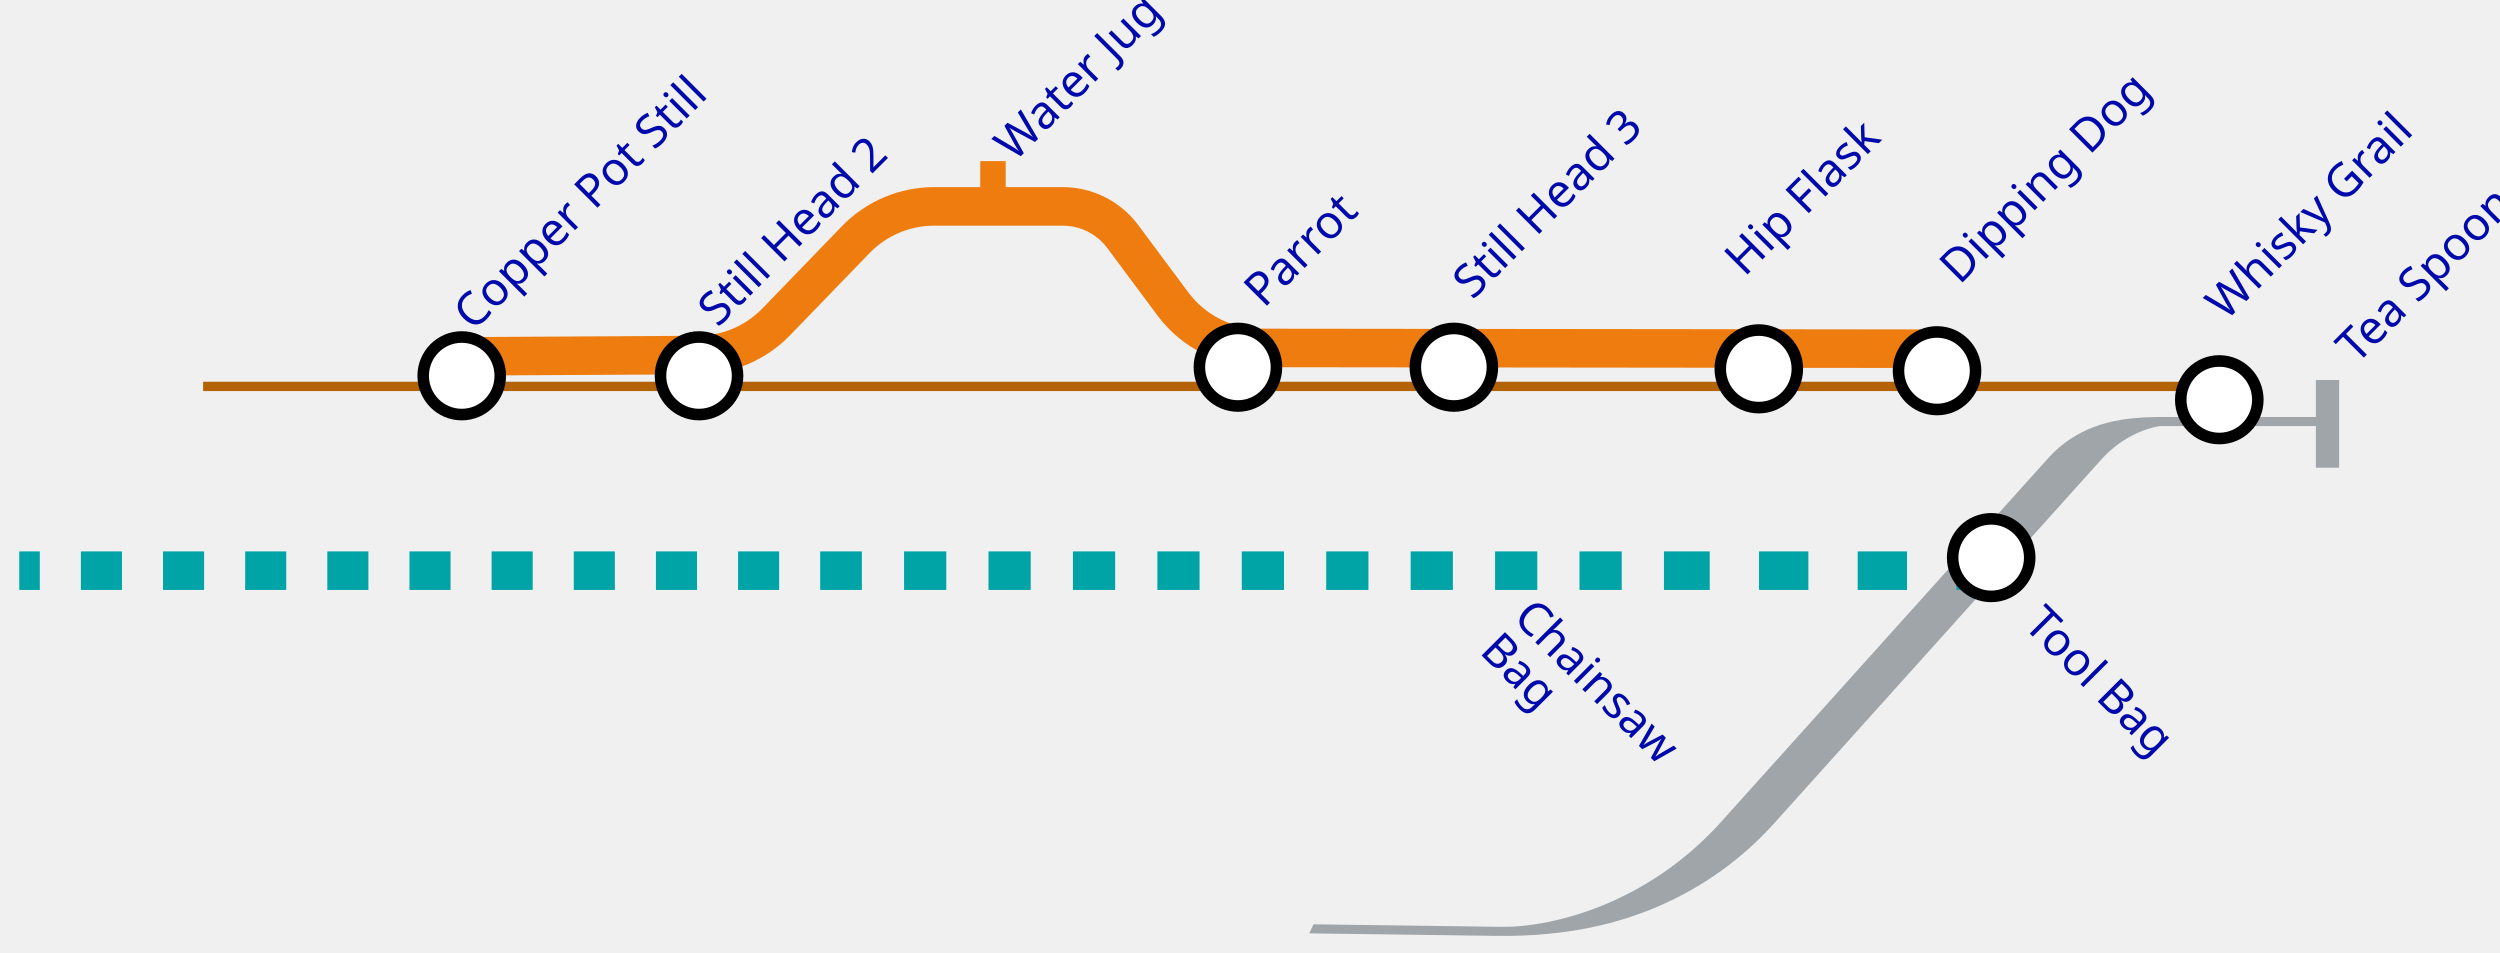
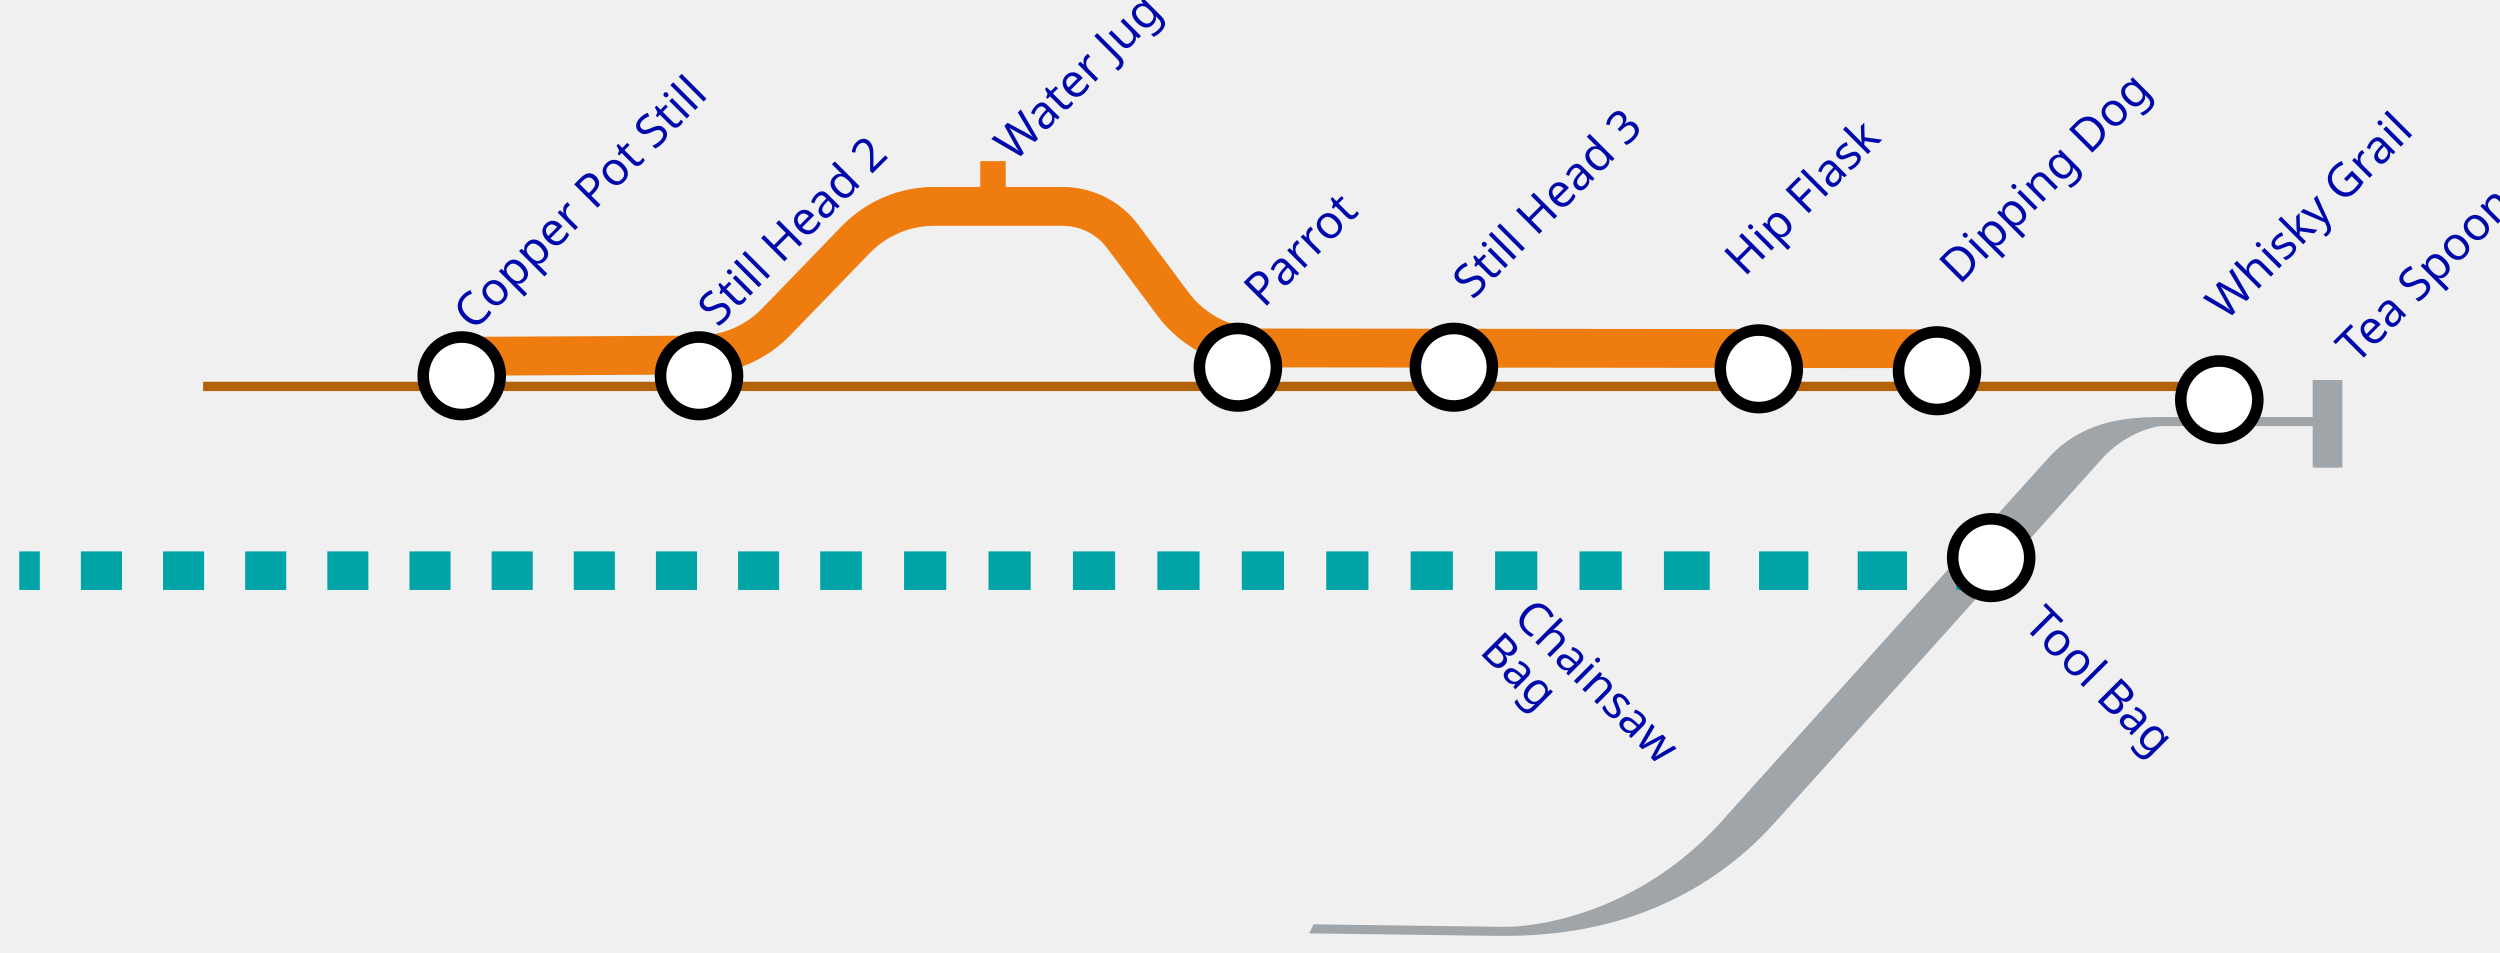
<svg xmlns="http://www.w3.org/2000/svg" width="100%" height="100%" viewBox="0 0 2703 1030" version="1.1" xml:space="preserve" style="fill-rule:evenodd;clip-rule:evenodd;stroke-linejoin:round;stroke-miterlimit:1.5;">
  <g transform="matrix(1,0,0,1,-1981.11,-1175.62)">
    <g transform="matrix(5.76952,0,0,1,-20877.7,-82.9735)">
      <path d="M4375.79,1676.39L4000.06,1676.39" style="fill:none;stroke:rgb(179,99,5);stroke-width:10.06px;" />
    </g>
    <g transform="matrix(5.91453,0,0,1,-22198.4,-15.4868)">
      <path d="M4513.63,1646.87L4482.68,1646.87C4476.88,1646.87 4471.34,1661.45 4467.46,1686.99C4455.06,1768.51 4426.5,1956.34 4407.59,2080.74C4396.04,2156.68 4379.51,2199.46 4362.24,2198.09C4345.76,2196.78 4327.88,2195.37 4327.88,2195.37" style="fill:none;stroke:rgb(160,165,169);stroke-width:9.82px;" />
    </g>
    <a href="https://www.makersgrail.com/silversmithing/course/2023/08/09/silver-spoon.html">
      <g transform="matrix(0.707107,-0.707107,0.707107,0.707107,607.489,2360.14)">
        <g transform="matrix(50,0,0,50,3551.81,2214.32)">
            </g>
        <text x="3331.06px" y="2214.32px" style="font-family:'Hammersmith One';font-size:50px;fill:rgb(0,9,171);">Tea Spoon</text>
      </g>
    </a>
    <a href="https://www.makersgrail.com/whisky/silversmithing/course/2023/08/08/whisky-tumbler.html">
      <g transform="matrix(0.707107,-0.707107,0.707107,0.707107,466.334,2313.16)">
        <g transform="matrix(50,0,0,50,3608.86,2214.32)">
            </g>
        <text x="3331.06px" y="2214.32px" style="font-family:'Hammersmith One';font-size:50px;fill:rgb(0,9,171);">Whisky Grail</text>
      </g>
    </a>
    <a href="https://www.makersgrail.com/sewing/bags/2023/07/03/Jewellery-tool-bag.html">
      <g transform="matrix(0.707107,0.707107,-0.707107,0.707107,3377.89,-2068.75)">
        <g transform="matrix(50,0,0,50,3516.36,2214.32)">
            </g>
        <text x="3331.06px" y="2214.32px" style="font-family:'Hammersmith One';font-size:50px;fill:rgb(0,9,171);">Tool Bag</text>
      </g>
    </a>
    <g transform="matrix(0.707107,0.707107,-0.707107,0.707107,2826.1,-2076.38)">
      <text x="3331.06px" y="2214.32px" style="font-family:'Hammersmith One';font-size:50px;fill:rgb(0,9,171);">Chainsaw</text>
      <g transform="matrix(50,0,0,50,3404.71,2265.42)">
            </g>
      <text x="3331.06px" y="2265.42px" style="font-family:'Hammersmith One';font-size:50px;fill:rgb(0,9,171);">Bag</text>
    </g>
    <g transform="matrix(0.707107,-0.707107,0.707107,0.707107,178.462,2274.02)">
      <g transform="matrix(50,0,0,50,3589.21,2214.32)">
            </g>
      <text x="3331.06px" y="2214.32px" style="font-family:'Hammersmith One';font-size:50px;fill:rgb(0,9,171);">Dipping Dog</text>
    </g>
    <g transform="matrix(0.707107,-0.707107,0.707107,0.707107,-54.0266,2265.39)">
      <text x="3331.06px" y="2214.32px" style="font-family:'Hammersmith One';font-size:50px;fill:rgb(0,9,171);">Hip Flask</text>
    </g>
    <g transform="matrix(0.707107,-0.707107,0.707107,0.707107,-347.913,2290.29)">
      <text x="3331.06px" y="2214.32px" style="font-family:'Hammersmith One';font-size:50px;fill:rgb(0,9,171);">Still Head 3</text>
    </g>
    <g transform="matrix(0.707107,-0.707107,0.707107,0.707107,-573.654,2299.21)">
      <text x="3331.06px" y="2214.32px" style="font-family:'Hammersmith One';font-size:50px;fill:rgb(0,9,171);">Parrot</text>
    </g>
    <g transform="matrix(1,0,0,1,-442.888,1)">
      <g transform="matrix(0.707107,-0.707107,0.707107,0.707107,-400.59,2140.24)">
        <text x="3331.06px" y="2214.32px" style="font-family:'Hammersmith One';font-size:50px;fill:rgb(0,9,171);">Water Jug</text>
      </g>
      <g transform="matrix(0.690945,0,0,1,1674.63,-125.077)">
        <rect x="2618.47" y="1473.9" width="39.801" height="28.939" style="fill:rgb(238,124,14);" />
      </g>
    </g>
    <g transform="matrix(0.707107,-0.707107,0.707107,0.707107,-1164.04,2320.07)">
      <text x="3331.06px" y="2214.32px" style="font-family:'Hammersmith One';font-size:50px;fill:rgb(0,9,171);">Still Head 2</text>
    </g>
    <g transform="matrix(0.707107,-0.707107,0.707107,0.707107,-1428.41,2324.22)">
      <text x="3331.06px" y="2214.32px" style="font-family:'Hammersmith One';font-size:50px;fill:rgb(0,9,171);">Copper Pot Still</text>
    </g>
    <g transform="matrix(1,0,0,1,-3.70976,-1083.14)">
-       <path d="M4079.13,2635.8C4079.13,2635.8 3531.27,2635.16 3347.54,2634.95C3310.26,2634.91 3275.19,2617.26 3252.93,2587.36C3235.33,2563.71 3214.51,2535.73 3198.74,2514.53C3183.46,2494 3159.37,2481.9 3133.77,2481.9L2994.9,2481.9C2962.89,2481.9 2932.24,2494.89 2909.99,2517.91C2884.39,2544.39 2849.74,2580.21 2824.2,2606.62C2802.1,2629.48 2771.73,2642.46 2739.94,2642.63C2653.36,2643.1 2484.03,2644.02 2484.03,2644.02" style="fill:none;stroke:rgb(238,124,14);stroke-width:41.67px;" />
+       <path d="M4079.13,2635.8C4079.13,2635.8 3531.27,2635.16 3347.54,2634.95C3310.26,2634.91 3275.19,2617.26 3252.93,2587.36C3235.33,2563.71 3214.51,2535.73 3198.74,2514.53C3183.46,2494 3159.37,2481.9 3133.77,2481.9L2994.9,2481.9C2962.89,2481.9 2932.24,2494.89 2909.99,2517.91C2884.39,2544.39 2849.74,2580.21 2824.2,2606.62C2802.1,2629.48 2771.73,2642.46 2739.94,2642.63C2653.36,2643.1 2484.03,2644.02 2484.03,2644.02" style="fill:none;stroke:rgb(238,124,14);stroke-width:42px;" />
    </g>
    <g transform="matrix(1,0,0,1,192.2,38.6949)">
-       <path d="M3930.76,1733.1L3930.76,1774.77L3904.1,1774.77L3904.1,1733.1L3930.76,1733.1ZM3850.77,1733.1L3850.77,1774.77L3797.44,1774.77L3797.44,1733.1L3850.77,1733.1ZM3744.11,1733.1L3744.11,1774.77L3690.78,1774.77L3690.78,1733.1L3744.11,1733.1ZM3637.45,1733.1L3637.45,1774.77L3587.96,1774.77L3587.96,1733.1L3637.45,1733.1ZM3542.32,1733.1L3542.32,1774.77L3496.68,1774.77L3496.68,1733.1L3542.32,1733.1ZM3451.03,1733.1L3451.03,1774.77L3405.39,1774.77L3405.39,1733.1L3451.03,1733.1ZM3359.75,1733.1L3359.75,1774.77L3314.11,1774.77L3314.11,1733.1L3359.75,1733.1ZM3268.46,1733.1L3268.46,1774.77L3222.82,1774.77L3222.82,1733.1L3268.46,1733.1ZM3177.18,1733.1L3177.18,1774.77L3131.54,1774.77L3131.54,1733.1L3177.18,1733.1ZM3085.89,1733.1L3085.89,1774.77L3040.25,1774.77L3040.25,1733.1L3085.89,1733.1ZM2994.61,1733.1L2994.61,1774.77L2948.96,1774.77L2948.96,1733.1L2994.61,1733.1ZM2903.32,1733.1L2903.32,1774.77L2857.68,1774.77L2857.68,1733.1L2903.32,1733.1ZM2812.04,1733.1L2812.04,1774.77L2766.39,1774.77L2766.39,1733.1L2812.04,1733.1ZM2720.75,1733.1L2720.75,1774.77L2675.72,1774.77L2675.72,1733.1L2720.75,1733.1ZM2631.32,1733.1L2631.32,1774.77L2586.91,1774.77L2586.91,1733.1L2631.32,1733.1ZM2542.5,1733.1L2542.5,1774.77L2498.09,1774.77L2498.09,1733.1L2542.5,1733.1ZM2453.68,1733.1L2453.68,1774.77L2409.27,1774.77L2409.27,1733.1L2453.68,1733.1ZM2364.86,1733.1L2364.86,1774.77L2320.45,1774.77L2320.45,1733.1L2364.86,1733.1ZM2276.04,1733.1L2276.04,1774.77L2231.63,1774.77L2231.63,1733.1L2276.04,1733.1ZM2187.22,1733.1L2187.22,1774.77L2142.82,1774.77L2142.82,1733.1L2187.22,1733.1ZM2098.4,1733.1L2098.4,1774.77L2053.99,1774.77L2053.99,1733.1L2098.4,1733.1ZM2009.59,1733.1L2009.59,1774.77L1965.18,1774.77L1965.18,1733.1L2009.59,1733.1ZM1920.77,1733.1L1920.77,1774.77L1876.36,1774.77L1876.36,1733.1L1920.77,1733.1ZM1831.95,1733.1L1831.95,1774.77L1809.75,1774.77L1809.75,1733.1L1831.95,1733.1Z" style="fill:rgb(0,164,167);" />
+       <path d="M3930.76,1733.1L3930.76,1774.77L3904.1,1774.77L3904.1,1733.1L3930.76,1733.1ZM3850.77,1733.1L3850.77,1774.77L3797.44,1774.77L3797.44,1733.1L3850.77,1733.1ZM3744.11,1733.1L3744.11,1774.77L3690.78,1774.77L3690.78,1733.1L3744.11,1733.1ZM3637.45,1733.1L3637.45,1774.77L3587.96,1774.77L3587.96,1733.1L3637.45,1733.1ZM3542.32,1733.1L3542.32,1774.77L3496.68,1774.77L3496.68,1733.1L3542.32,1733.1ZM3451.03,1733.1L3451.03,1774.77L3405.39,1774.77L3405.39,1733.1L3451.03,1733.1ZM3359.75,1733.1L3359.75,1774.77L3314.11,1774.77L3314.11,1733.1L3359.75,1733.1ZM3268.46,1733.1L3268.46,1774.77L3222.82,1774.77L3222.82,1733.1L3268.46,1733.1ZM3177.18,1733.1L3177.18,1774.77L3131.54,1774.77L3131.54,1733.1L3177.18,1733.1ZM3085.89,1733.1L3085.89,1774.77L3040.25,1774.77L3040.25,1733.1L3085.89,1733.1ZM2994.61,1733.1L2994.61,1774.77L2948.96,1774.77L2948.96,1733.1L2994.61,1733.1ZM2903.32,1733.1L2903.32,1774.77L2857.68,1774.77L2857.68,1733.1L2903.32,1733.1ZM2812.04,1733.1L2812.04,1774.77L2766.39,1774.77L2766.39,1733.1L2812.04,1733.1ZM2720.75,1733.1L2720.75,1774.77L2675.72,1774.77L2675.72,1733.1L2720.75,1733.1ZM2631.32,1733.1L2631.32,1774.77L2586.91,1774.77L2586.91,1733.1L2631.32,1733.1ZM2542.5,1733.1L2542.5,1774.77L2498.09,1774.77L2498.09,1733.1L2542.5,1733.1ZM2453.68,1733.1L2453.68,1774.77L2409.27,1774.77L2409.27,1733.1L2453.68,1733.1ZM2364.86,1733.1L2364.86,1774.77L2320.45,1774.77L2320.45,1733.1L2364.86,1733.1ZM2276.04,1733.1L2276.04,1774.77L2231.63,1774.77L2231.63,1733.1L2276.04,1733.1ZM2187.22,1733.1L2187.22,1774.77L2142.82,1774.77L2142.82,1733.1L2187.22,1733.1ZM2098.4,1733.1L2098.4,1774.77L2053.99,1774.77L2053.99,1733.1L2098.4,1733.1ZM2009.59,1733.1L2009.59,1774.77L1965.18,1774.77L1965.18,1733.1L2009.59,1733.1ZM1920.77,1733.1L1920.77,1774.77L1876.36,1774.77L1876.36,1733.1L1920.77,1733.1ZM1831.95,1733.1L1831.95,1774.77L1809.75,1774.77L1809.75,1733.1L1831.95,1733.1Z" style="fill:rgb(0,164,167);stroke-width:42px;" />
    </g>
    <g transform="matrix(0.764729,0,0,0.764729,1053.04,339.728)">
      <g id="End-Station">
-         <path d="M4504.31,1630.38L4504.31,1753.94" style="fill:none;stroke:rgb(160,165,169);stroke-width:32.69px;" />
+         <path d="M4504.31,1630.38L4504.31,1753.94" style="fill:none;stroke:rgb(160,165,169);stroke-width:42px;" />
      </g>
    </g>
    <g transform="matrix(1.04636,0,0,1.05295,749.676,24.7154)">
      <g id="interchange">
        <circle cx="3470.07" cy="1503.5" r="39.821" style="fill:white;stroke:black;stroke-width:11.91px;stroke-linecap:round;" />
      </g>
    </g>
    <g transform="matrix(1.04636,0,0,1.05295,503.039,195.402)">
      <g id="interchange1">
        <circle cx="3470.07" cy="1503.5" r="39.821" style="fill:white;stroke:black;stroke-width:11.91px;stroke-linecap:round;" />
      </g>
    </g>
    <g transform="matrix(1.04636,0,0,1.05295,444.49,-6.65614)">
      <g id="interchange2">
        <circle cx="3470.07" cy="1503.5" r="39.821" style="fill:white;stroke:black;stroke-width:11.91px;stroke-linecap:round;" />
      </g>
    </g>
    <g transform="matrix(1.04636,0,0,1.05295,251.793,-8.70907)">
      <g id="interchange3">
        <circle cx="3470.07" cy="1503.5" r="39.821" style="fill:white;stroke:black;stroke-width:11.91px;stroke-linecap:round;" />
      </g>
    </g>
    <g transform="matrix(1.04636,0,0,1.05295,-77.9078,-10.4484)">
      <g id="interchange4">
        <circle cx="3470.07" cy="1503.5" r="39.821" style="fill:white;stroke:black;stroke-width:11.91px;stroke-linecap:round;" />
      </g>
    </g>
    <g transform="matrix(1.04636,0,0,1.05295,-311.395,-10.4484)">
      <g id="interchange5">
        <circle cx="3470.07" cy="1503.5" r="39.821" style="fill:white;stroke:black;stroke-width:11.91px;stroke-linecap:round;" />
      </g>
    </g>
    <g transform="matrix(1.04636,0,0,1.05295,-1150.61,-1.18232)">
      <g id="interchange6">
        <circle cx="3470.07" cy="1503.5" r="39.821" style="fill:white;stroke:black;stroke-width:11.91px;stroke-linecap:round;" />
      </g>
    </g>
    <g transform="matrix(1.04636,0,0,1.05295,-894.036,-1.18232)">
      <g id="interchange7">
        <circle cx="3470.07" cy="1503.5" r="39.821" style="fill:white;stroke:black;stroke-width:11.91px;stroke-linecap:round;" />
      </g>
    </g>
    <g transform="matrix(0.764729,0,0,0.764729,1053.04,339.728)">
      <g id="End-Station1">
        <path d="M4504.31,1630.38L4504.31,1753.94" style="fill:none;stroke:rgb(160,165,169);stroke-width:32.69px;" />
      </g>
    </g>
  </g>
</svg>
